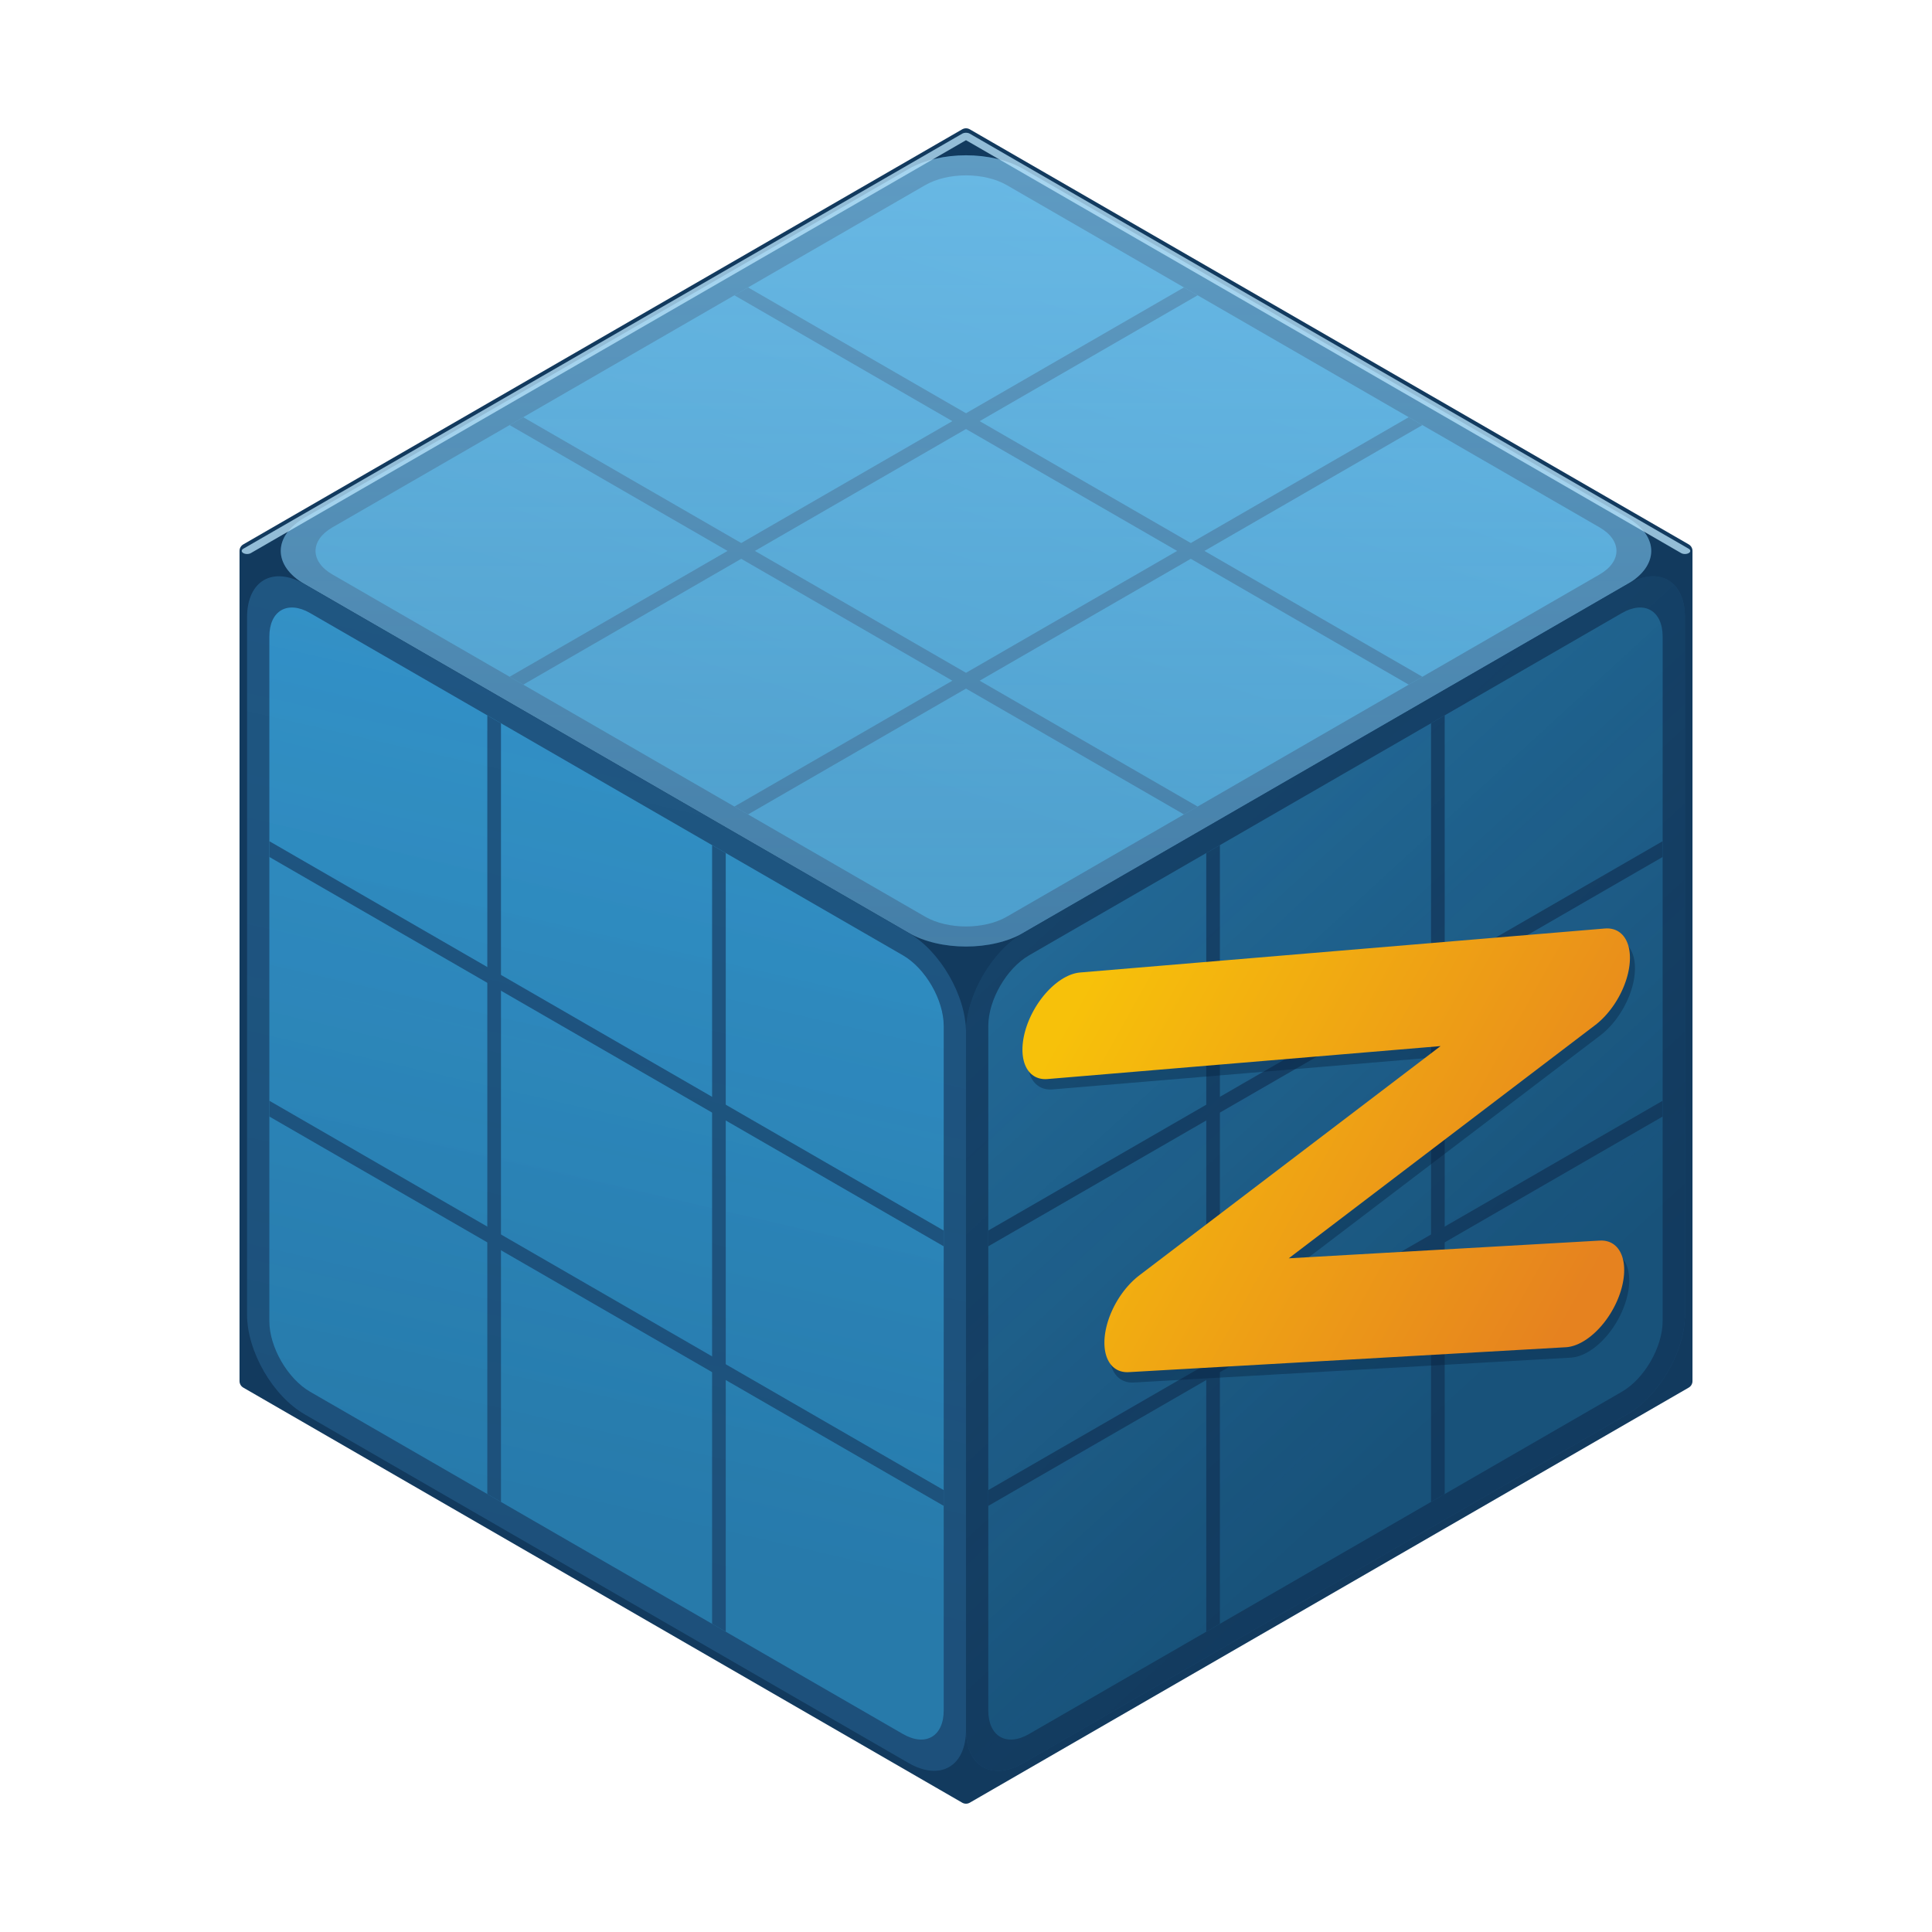
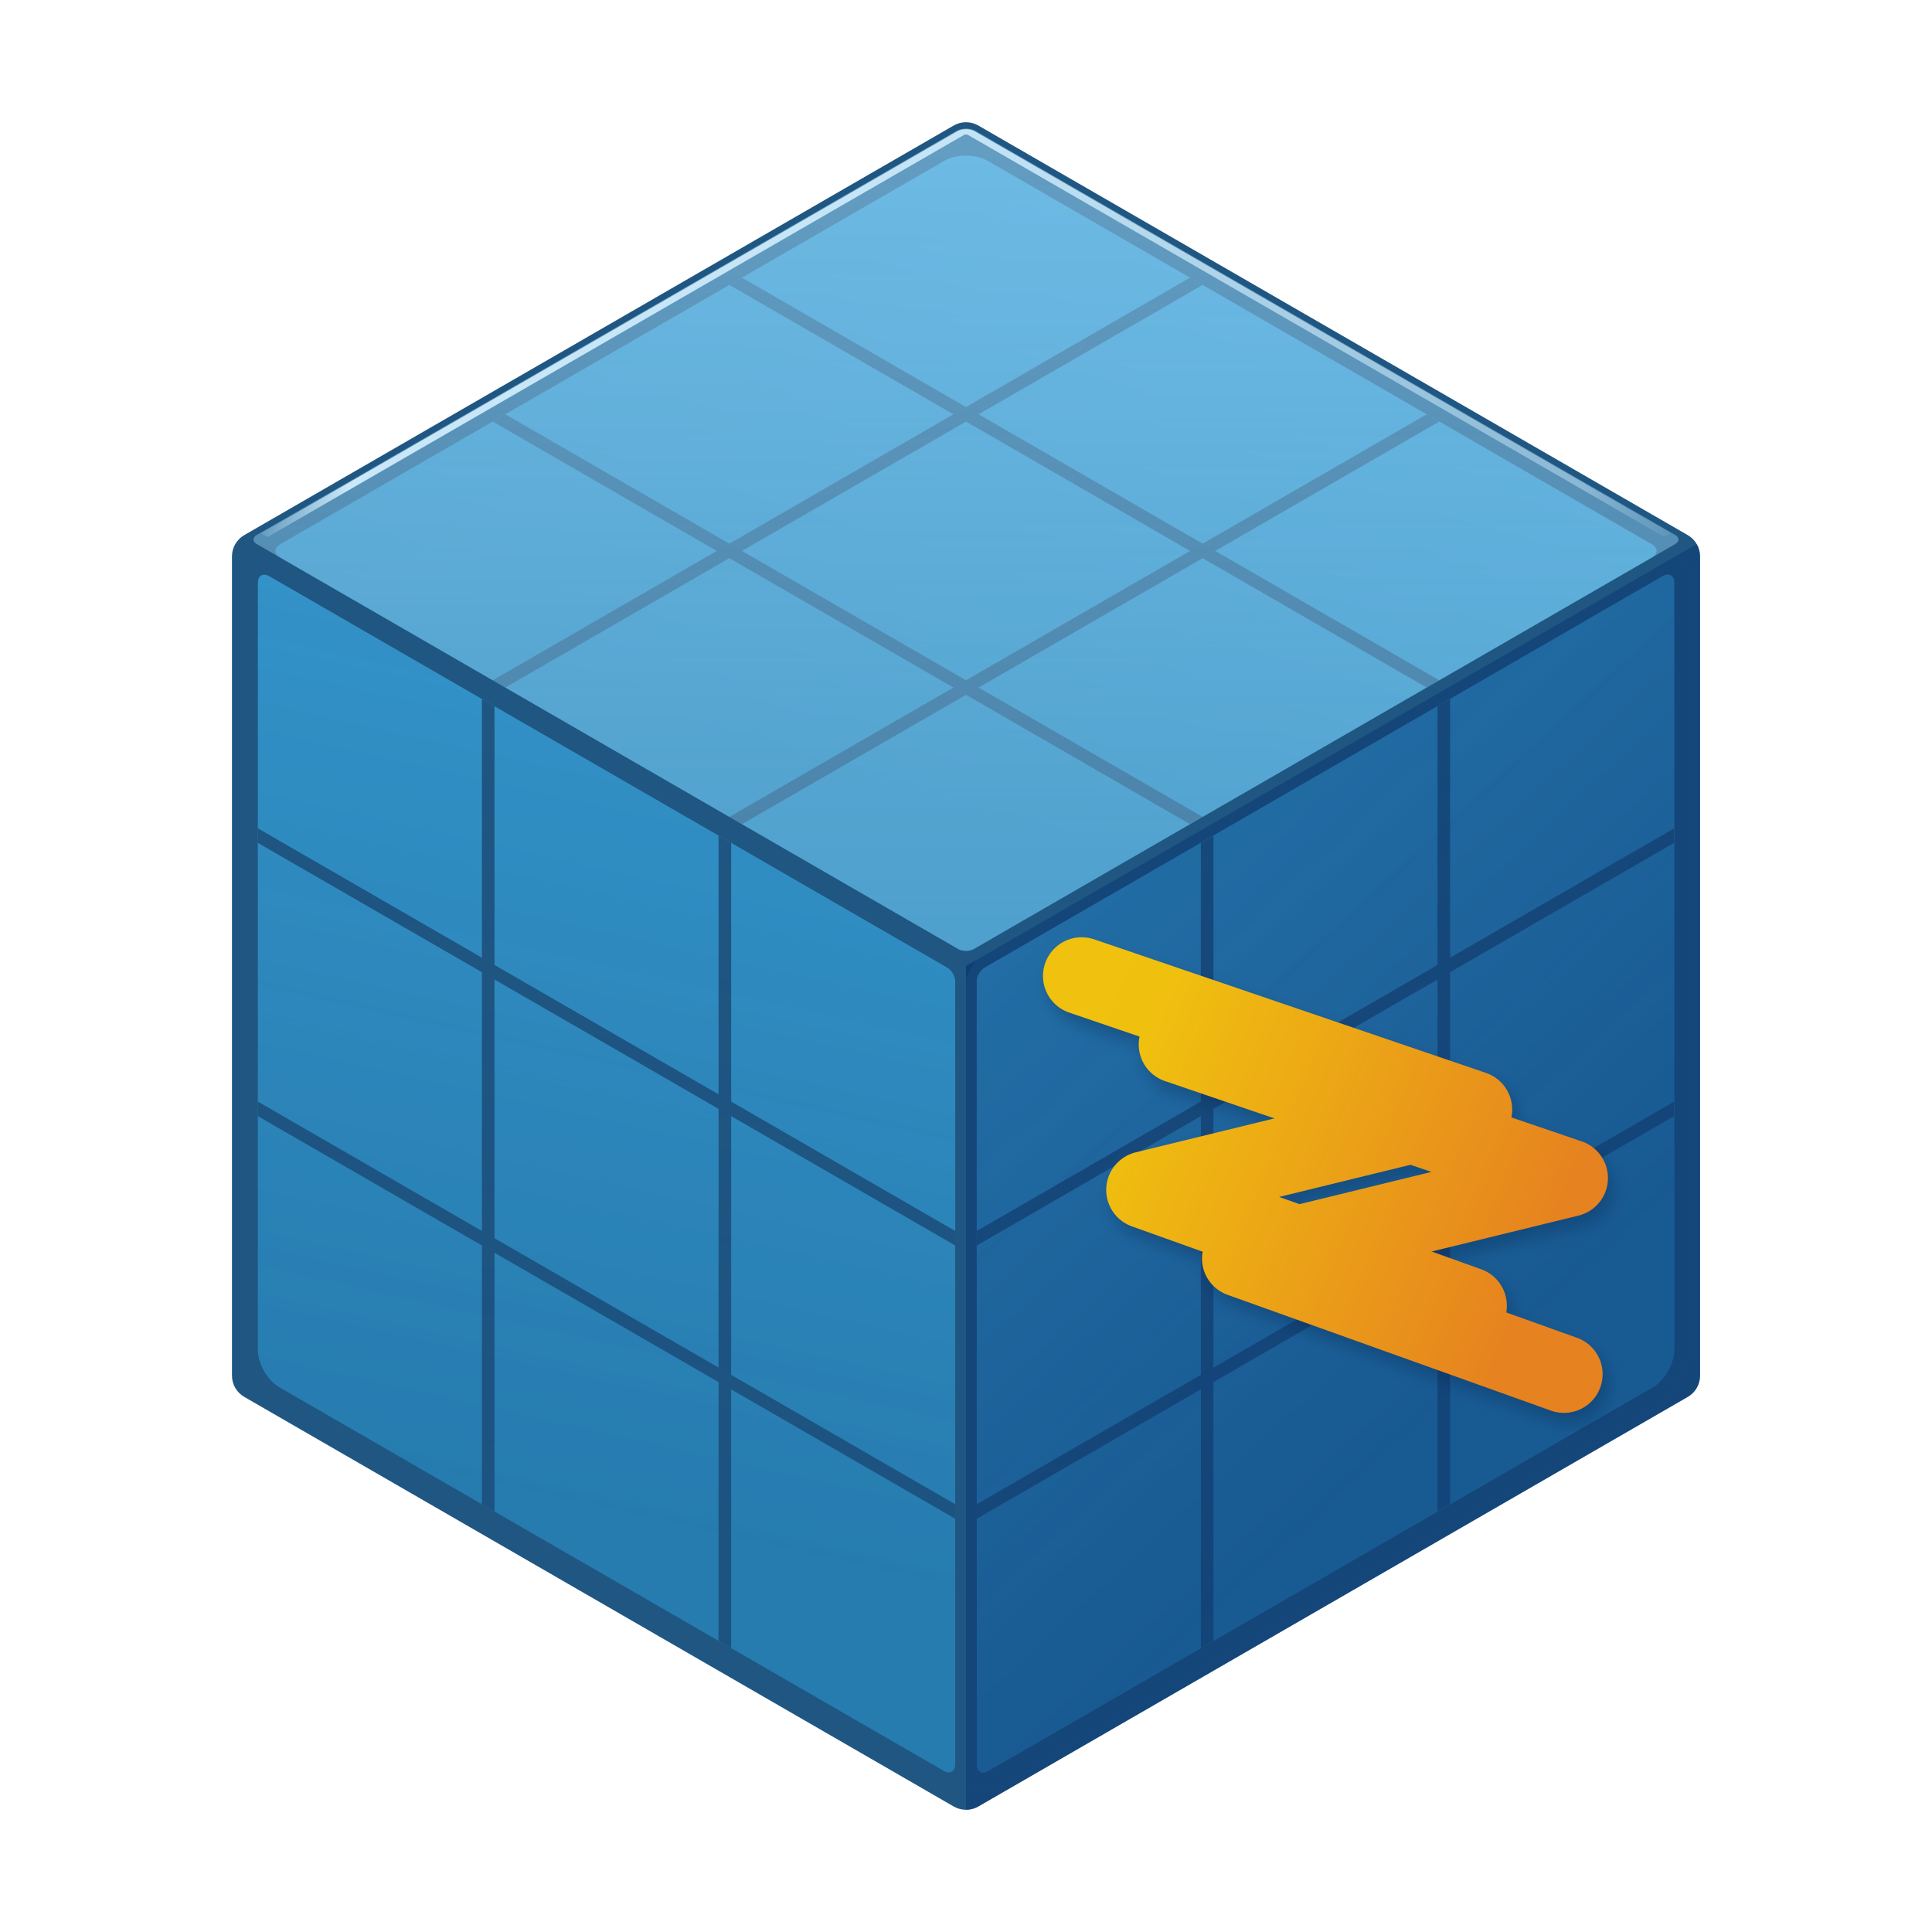
- <svg xmlns="http://www.w3.org/2000/svg" viewBox="0 0 1024 1024" width="1024" height="1024" role="img" aria-labelledby="title desc">
+ <svg xmlns="http://www.w3.org/2000/svg" viewBox="0 0 1024 1024" width="1024" height="1024" class="r2v3d-cube" role="img" aria-labelledby="title desc">
+   <style>@media (max-width:200px){.r2v3d-cube .bolt-place{stroke-width:15px}.r2v3d-cube .bolt-sweep{display:inline}}@media (max-width:128px){.r2v3d-cube .bolt-place{stroke-width:16.5px}.r2v3d-cube .bolt-sweep{display:inline}.r2v3d-cube .grid{opacity:0.75}}</style>
  <defs>
    <linearGradient id="g-cells" x1="0" y1="0" x2="0.3" y2="1">
      <stop offset="0" stop-color="#3392C8" />
      <stop offset="1" stop-color="#2A84B7" />
    </linearGradient>
    <linearGradient id="g-shade-top" x1="0" y1="0" x2="1" y2="1">
-       <stop offset="0" stop-color="#9BDCFF" stop-opacity="0.52" />
-       <stop offset="1" stop-color="#9BDCFF" stop-opacity="0.3" />
+       <stop offset="0" stop-color="#A4E0FF" stop-opacity="0.52" />
+       <stop offset="1" stop-color="#A4E0FF" stop-opacity="0.3" />
    </linearGradient>
    <linearGradient id="g-shade-left" x1="0" y1="0" x2="0.3" y2="1">
-       <stop offset="0" stop-color="#06203D" stop-opacity="0" />
-       <stop offset="1" stop-color="#06203D" stop-opacity="0.1" />
+       <stop offset="0" stop-color="#0B3A73" stop-opacity="0" />
+       <stop offset="1" stop-color="#0B3A73" stop-opacity="0.12" />
    </linearGradient>
    <linearGradient id="g-shade-right" x1="0" y1="0" x2="0.3" y2="1">
-       <stop offset="0" stop-color="#06203D" stop-opacity="0.36" />
-       <stop offset="1" stop-color="#06203D" stop-opacity="0.5" />
+       <stop offset="0" stop-color="#0A3672" stop-opacity="0.4" />
+       <stop offset="1" stop-color="#0A3672" stop-opacity="0.55" />
    </linearGradient>
-     <linearGradient id="g-bolt" gradientUnits="userSpaceOnUse" x1="13.6" y1="14" x2="85.8" y2="82.4">
-       <stop offset="0" stop-color="#F7C10A" />
+     <linearGradient id="g-bolt" gradientUnits="userSpaceOnUse" x1="1.74" y1="25.56" x2="97.96" y2="65.38">
+       <stop offset="0" stop-color="#F0C10F" />
+       <stop offset="0.15" stop-color="#F0C00F" />
      <stop offset="1" stop-color="#E6821F" />
    </linearGradient>
+     <linearGradient id="g-hilite" gradientUnits="userSpaceOnUse" x1="0" y1="100" x2="100" y2="0">
+       <stop offset="0" stop-color="#D6F1FF" stop-opacity="0" />
+       <stop offset="0.07" stop-color="#D6F1FF" stop-opacity="0.9" />
+       <stop offset="0.5" stop-color="#D6F1FF" stop-opacity="0.85" />
+       <stop offset="0.93" stop-color="#D6F1FF" stop-opacity="0.4" />
+       <stop offset="1" stop-color="#D6F1FF" stop-opacity="0" />
+     </linearGradient>
+     <filter id="f-bolt" filterUnits="userSpaceOnUse" x="-8.172" y="-4.14" width="126.002" height="108.683" color-interpolation-filters="sRGB">
+       <feGaussianBlur in="SourceAlpha" stdDeviation="1.5" />
+       <feOffset dx="1.1" dy="2" result="o" />
+       <feFlood flood-color="#06244A" flood-opacity="0.3" />
+       <feComposite in2="o" operator="in" />
+       <feMerge>
+         <feMergeNode />
+         <feMergeNode in="SourceGraphic" />
+       </feMerge>
+     </filter>
  </defs>
-   <path id="cube-back" d="M512 72 L893.051 292 L893.051 732 L512 952 L130.949 732 L130.949 292 Z" fill="#123A5E" stroke="#123A5E" stroke-width="8" stroke-linejoin="round" />
-   <g id="face-top" transform="matrix(3.8105 2.2 -3.8105 2.2 512 72)" data-flat="matrix(0 0 -6.4 0.0001 832 192)" data-cube="matrix(3.8105 2.2 -3.8105 2.2 512 72)">
-     <rect class="rim" width="100" height="100" rx="8" fill="#1F5682" />
-     <rect class="cells" x="3.1" y="3.1" width="93.8" height="93.8" rx="5.675" fill="url(#g-cells)" />
-     <g id="grid-top" fill="#1F5682">
-       <rect x="33.417" y="3.1" width="1.9" height="93.8" />
-       <rect x="64.683" y="3.1" width="1.9" height="93.8" />
-       <rect x="3.1" y="33.417" width="93.8" height="1.9" />
-       <rect x="3.1" y="64.683" width="93.8" height="1.9" />
-     </g>
-     <rect id="shade-top" class="shade" width="100" height="100" rx="8" fill="url(#g-shade-top)" />
+   <g id="cube-back">
+     <path d="M505.5 66.515 A13 13 0 0 1 518.5 66.515 L894.551 283.628 A13 13 0 0 1 901.051 294.887 L901.051 729.113 A13 13 0 0 1 894.551 740.372 L518.5 957.485 A13 13 0 0 1 505.5 957.485 L129.449 740.372 A13 13 0 0 1 122.949 729.113 L122.949 294.887 A13 13 0 0 1 129.449 283.628 Z" fill="#1F5682" />
+     <path d="M512 512 L899.309 288.387 A13 13 0 0 1 901.051 294.887 L901.051 729.113 A13 13 0 0 1 894.551 740.372 L518.5 957.485 A13 13 0 0 1 512 959.226 Z" fill="#0A3672" fill-opacity="0.5" />
  </g>
-   <g id="face-left" transform="matrix(3.8105 2.2 0 4.4 130.9488 292)" data-flat="matrix(0.0001 0 0 6.4 192 192)" data-cube="matrix(3.8105 2.2 0 4.4 130.9488 292)">
-     <rect class="rim" width="100" height="100" rx="8" fill="#1F5682" />
-     <rect class="cells" x="3.1" y="3.1" width="93.8" height="93.8" rx="5.675" fill="url(#g-cells)" />
-     <g id="grid-left" fill="#1F5682">
-       <rect x="33.417" y="3.1" width="1.9" height="93.8" />
-       <rect x="64.683" y="3.1" width="1.9" height="93.8" />
-       <rect x="3.1" y="33.417" width="93.8" height="1.9" />
-       <rect x="3.1" y="64.683" width="93.8" height="1.9" />
-     </g>
-     <rect id="shade-left" class="shade" width="100" height="100" rx="8" fill="url(#g-shade-left)" />
-   </g>
-   <g id="face-right" transform="matrix(3.8105 -2.2 0 4.4 512 512)" data-flat="matrix(6.4 0 0 6.4 192 192)" data-cube="matrix(3.8105 -2.2 0 4.4 512 512)">
-     <rect class="rim" width="100" height="100" rx="8" fill="#1F5682" />
-     <rect class="cells" x="3.1" y="3.1" width="93.8" height="93.8" rx="5.675" fill="url(#g-cells)" />
-     <g id="grid-right" fill="#1F5682">
-       <rect x="33.417" y="3.1" width="1.9" height="93.8" />
-       <rect x="64.683" y="3.1" width="1.9" height="93.8" />
-       <rect x="3.1" y="33.417" width="93.8" height="1.9" />
-       <rect x="3.1" y="64.683" width="93.8" height="1.9" />
-     </g>
-     <rect id="shade-right" class="shade" width="100" height="100" rx="8" fill="url(#g-shade-right)" />
-     <g id="bolt">
-       <path class="bolt-shadow" d="M13.6 14 L86.6 45.2 L25 55 L85.8 82.4" transform="translate(0.7 1.6)" fill="none" stroke="#06203D" stroke-opacity="0.38" stroke-width="11.5" stroke-linecap="round" stroke-linejoin="round" />
-       <path class="bolt-stroke" d="M13.6 14 L86.6 45.2 L25 55 L85.8 82.4" fill="none" stroke="url(#g-bolt)" stroke-width="11.5" stroke-linecap="round" stroke-linejoin="round" />
+   <g id="face-top">
+     <g class="face-tile" transform="matrix(3.8105 2.2 -3.8105 2.2 512 72)" data-flat="matrix(0 0 -6.4 0.0001 832 192)" data-cube="matrix(3.8105 2.2 -3.8105 2.2 512 72)">
+       <rect class="rim" x="-1.25" y="-1.25" width="102.5" height="102.5" rx="6.5" fill="#1F5682" />
+       <path class="cells" d="M4.5 1.5 L96.9 1.5 A1.6 1.6 0 0 1 98.5 3.1 L98.5 97.4 A1.1 1.1 0 0 1 97.4 98.5 L3.1 98.5 A1.6 1.6 0 0 1 1.5 96.9 L1.5 4.5 A3 3 0 0 1 4.5 1.5 Z" fill="url(#g-cells)" />
+       <g id="grid-top" class="grid" fill="#1F5682">
+         <rect x="32.667" y="1.5" width="1.75" height="97" />
+         <rect x="65.583" y="1.5" width="1.75" height="97" />
+         <rect x="1.5" y="32.667" width="97" height="1.75" />
+         <rect x="1.5" y="65.583" width="97" height="1.75" />
+       </g>
+       <path id="shade-top" class="shade" d="M0.05 -1.25 L97.4 -1.25 A1.1 1.1 0 0 1 98.5 -0.15 L98.5 97.4 A1.1 1.1 0 0 1 97.4 98.5 L-0.15 98.5 A1.1 1.1 0 0 1 -1.25 97.4 L-1.25 0.05 A1.3 1.3 0 0 1 0.05 -1.25 Z" fill="url(#g-shade-top)" />
+       <path id="edge-highlight" d="M-0.7 96.9 L-0.7 0.05 A0.75 0.75 0 0 1 0.05 -0.7 L96.9 -0.7" fill="none" stroke="url(#g-hilite)" stroke-width="0.9" />
    </g>
  </g>
-   <path id="edge-highlight" d="M0 100 L0 0 L100 0" transform="matrix(3.8105 2.2 -3.8105 2.2 512 72)" data-flat="matrix(0 0 -6.4 0.0001 832 192)" data-cube="matrix(3.8105 2.2 -3.8105 2.2 512 72)" fill="none" stroke="#BDE8FF" stroke-opacity="0.75" stroke-width="1.05" stroke-linejoin="round" stroke-linecap="round" />
+   <g id="face-left">
+     <g class="face-tile" transform="matrix(3.8105 2.2 0 4.4 130.9488 292)" data-flat="matrix(0.0001 0 0 6.4 192 192)" data-cube="matrix(3.8105 2.2 0 4.4 130.9488 292)">
+       <rect class="rim" x="-1.25" y="-1.25" width="102.5" height="102.5" rx="6.5" fill="#1F5682" />
+       <path class="cells" d="M3.1 1.5 L97.4 1.5 A1.1 1.1 0 0 1 98.5 2.6 L98.5 96.9 A1.6 1.6 0 0 1 96.9 98.5 L4.5 98.5 A3 3 0 0 1 1.5 95.5 L1.5 3.1 A1.6 1.6 0 0 1 3.1 1.5 Z" fill="url(#g-cells)" />
+       <g id="grid-left" class="grid" fill="#1F5682">
+         <rect x="32.667" y="1.5" width="1.75" height="97" />
+         <rect x="65.583" y="1.5" width="1.75" height="97" />
+         <rect x="1.5" y="32.667" width="97" height="1.75" />
+         <rect x="1.5" y="65.583" width="97" height="1.75" />
+       </g>
+       <path id="shade-left" class="shade" d="M3.1 1.5 L97.4 1.5 A1.1 1.1 0 0 1 98.5 2.6 L98.5 96.9 A1.6 1.6 0 0 1 96.9 98.5 L4.5 98.5 A3 3 0 0 1 1.5 95.5 L1.5 3.1 A1.6 1.6 0 0 1 3.1 1.5 Z" fill="url(#g-shade-left)" />
+     </g>
+   </g>
+   <g id="face-right">
+     <g class="face-tile" transform="matrix(3.8105 -2.2 0 4.4 512 512)" data-flat="matrix(6.4 0 0 6.4 192 192)" data-cube="matrix(3.8105 -2.2 0 4.4 512 512)">
+       <rect class="rim" x="-1.25" y="-1.25" width="102.5" height="102.5" rx="6.5" fill="#1F5682" />
+       <path id="rimshade-right" class="shade" d="M0 0 L98.582 0 A6.5 6.5 0 0 1 101.25 5.25 L101.25 94.75 A6.5 6.5 0 0 1 94.75 101.25 L5.25 101.25 A6.5 6.5 0 0 1 0 98.582 Z" fill="#0A3672" fill-opacity="0.5" />
+       <path class="cells" d="M2.6 1.5 L96.9 1.5 A1.6 1.6 0 0 1 98.5 3.1 L98.5 95.5 A3 3 0 0 1 95.5 98.5 L3.1 98.5 A1.6 1.6 0 0 1 1.5 96.9 L1.5 2.6 A1.1 1.1 0 0 1 2.6 1.5 Z" fill="url(#g-cells)" />
+       <g id="grid-right" class="grid" fill="#1F5682">
+         <rect x="32.667" y="1.5" width="1.75" height="97" />
+         <rect x="65.583" y="1.5" width="1.75" height="97" />
+         <rect x="1.5" y="32.667" width="97" height="1.75" />
+         <rect x="1.5" y="65.583" width="97" height="1.75" />
+       </g>
+       <path id="shade-right" class="shade" d="M2.6 1.5 L96.9 1.5 A1.6 1.6 0 0 1 98.5 3.1 L98.5 95.5 A3 3 0 0 1 95.5 98.5 L3.1 98.5 A1.6 1.6 0 0 1 1.5 96.9 L1.5 2.6 A1.1 1.1 0 0 1 2.6 1.5 Z" fill="url(#g-shade-right)" />
+     </g>
+     <g id="bolt">
+       <g class="bolt-place" transform="matrix(2.7347 0 0 2.7347 552.5839 485.5296)" data-flat="matrix(4.9644 0 0 4.9644 238.3328 242.842)" data-cube="matrix(2.7347 0 0 2.7347 552.5839 485.5296)" fill="none" stroke-linecap="round" stroke-linejoin="round" stroke-width="15">
+         <g stroke="url(#g-bolt)" filter="url(#f-bolt)">
+           <path id="bolt-stroke-a" class="bolt-stroke" d="M7.578 11.61 L83.522 37.5 L19.832 53.08 L82.488 75.52" />
+           <g class="bolt-sweep" fill="url(#g-bolt)" display="none">
+             <path d="M7.578 11.61 L83.522 37.5 L102.08 50.773 L26.136 24.883 Z" />
+             <path d="M83.522 37.5 L19.832 53.08 L38.39 66.353 L102.08 50.773 Z" />
+             <path d="M19.832 53.08 L82.488 75.52 L101.046 88.793 L38.39 66.353 Z" />
+           </g>
+           <path id="bolt-stroke-b" class="bolt-stroke-b bolt-shadow" d="M26.136 24.883 L102.08 50.773 L38.39 66.353 L101.046 88.793" />
+         </g>
+       </g>
+     </g>
+   </g>
</svg>
